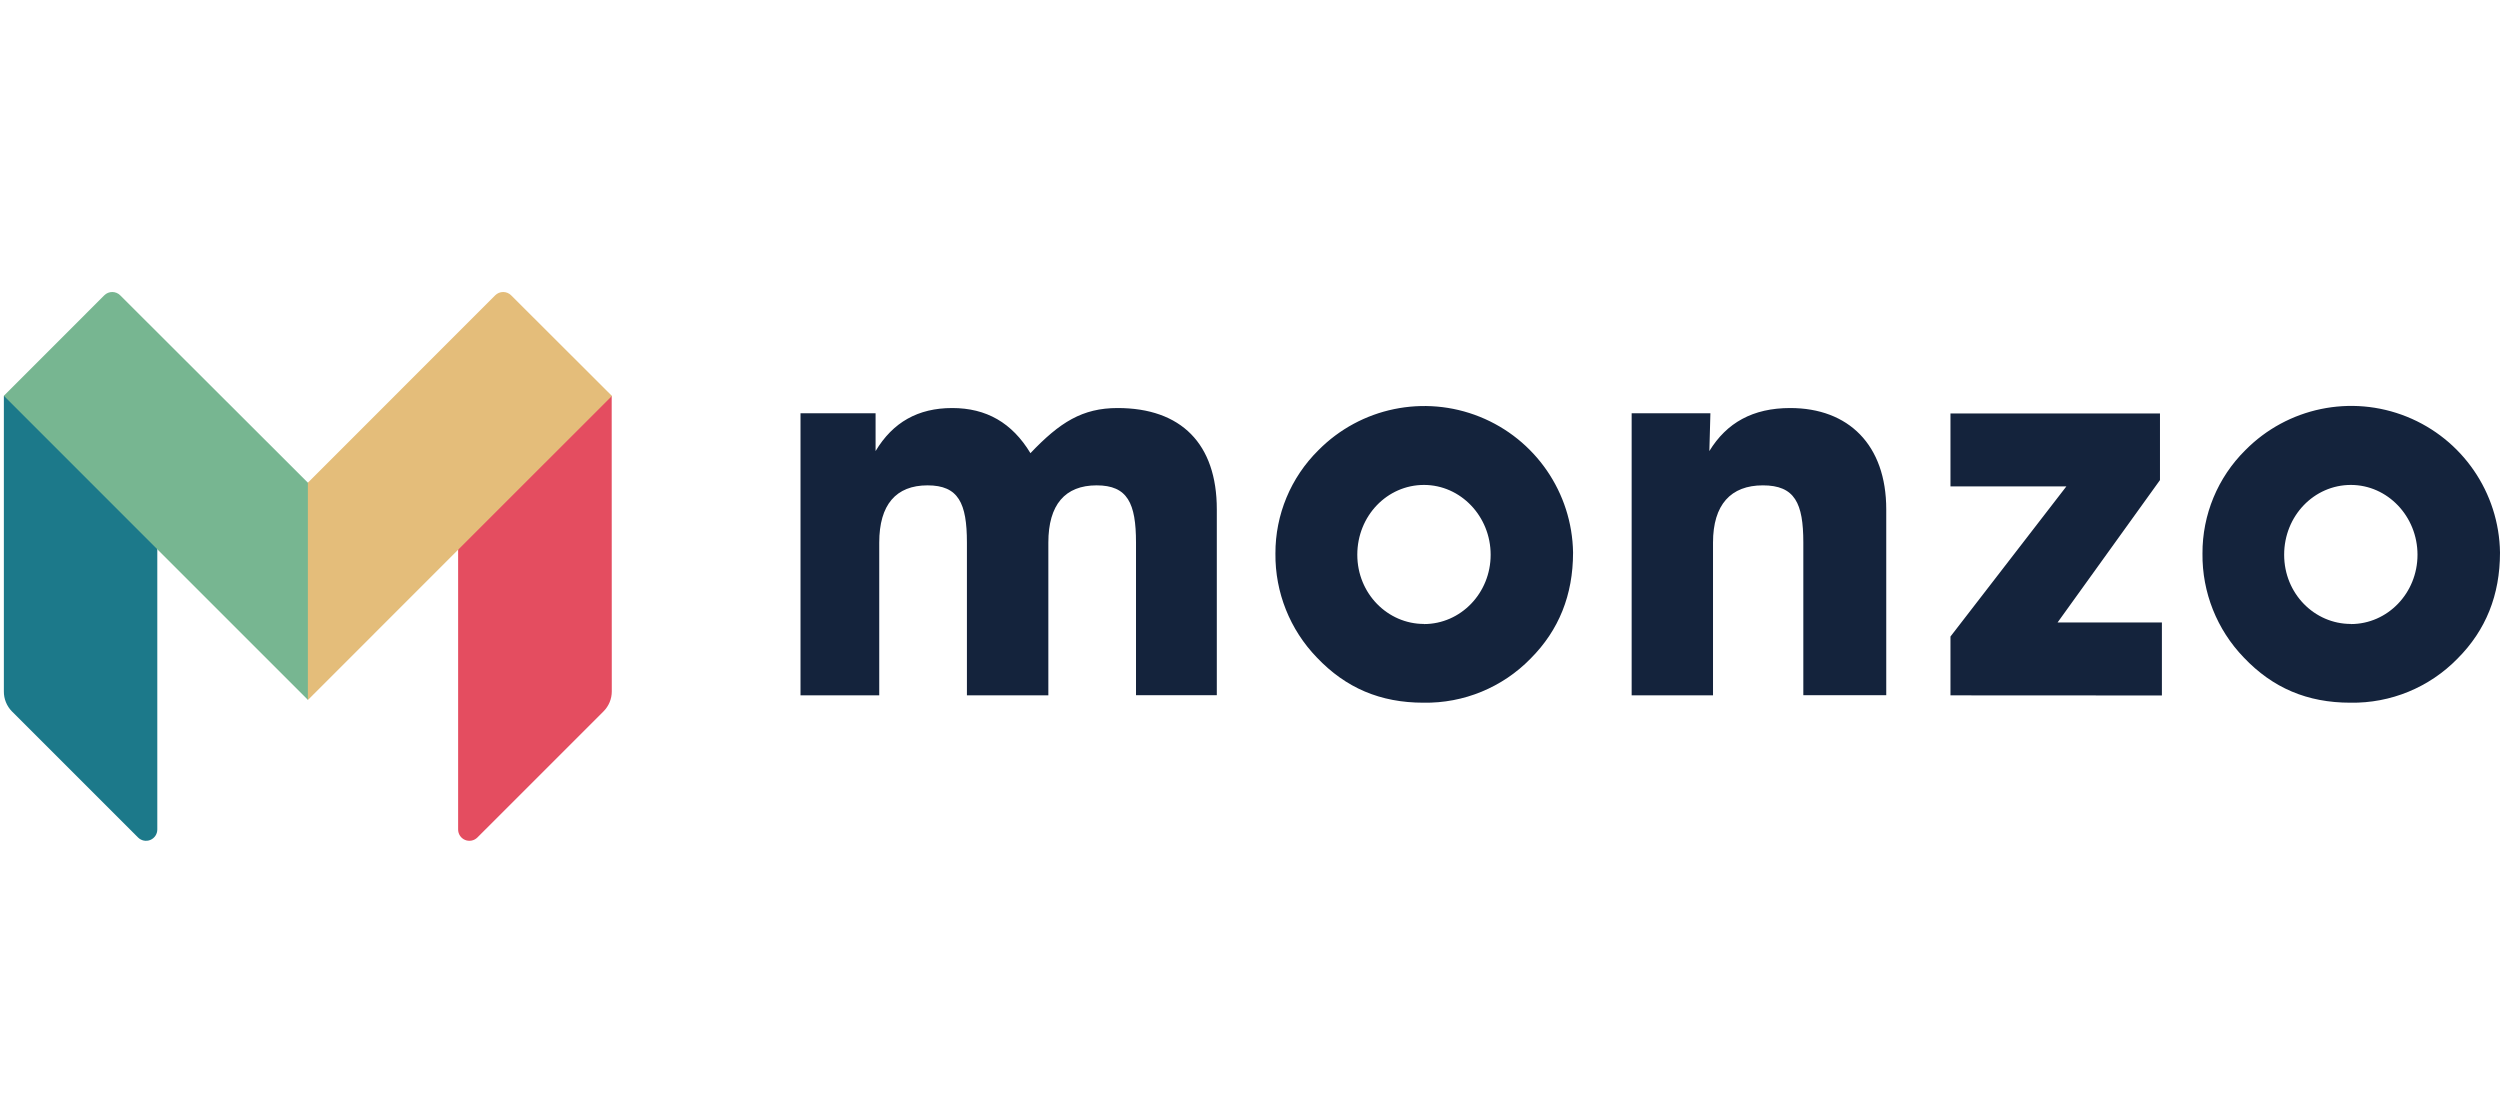
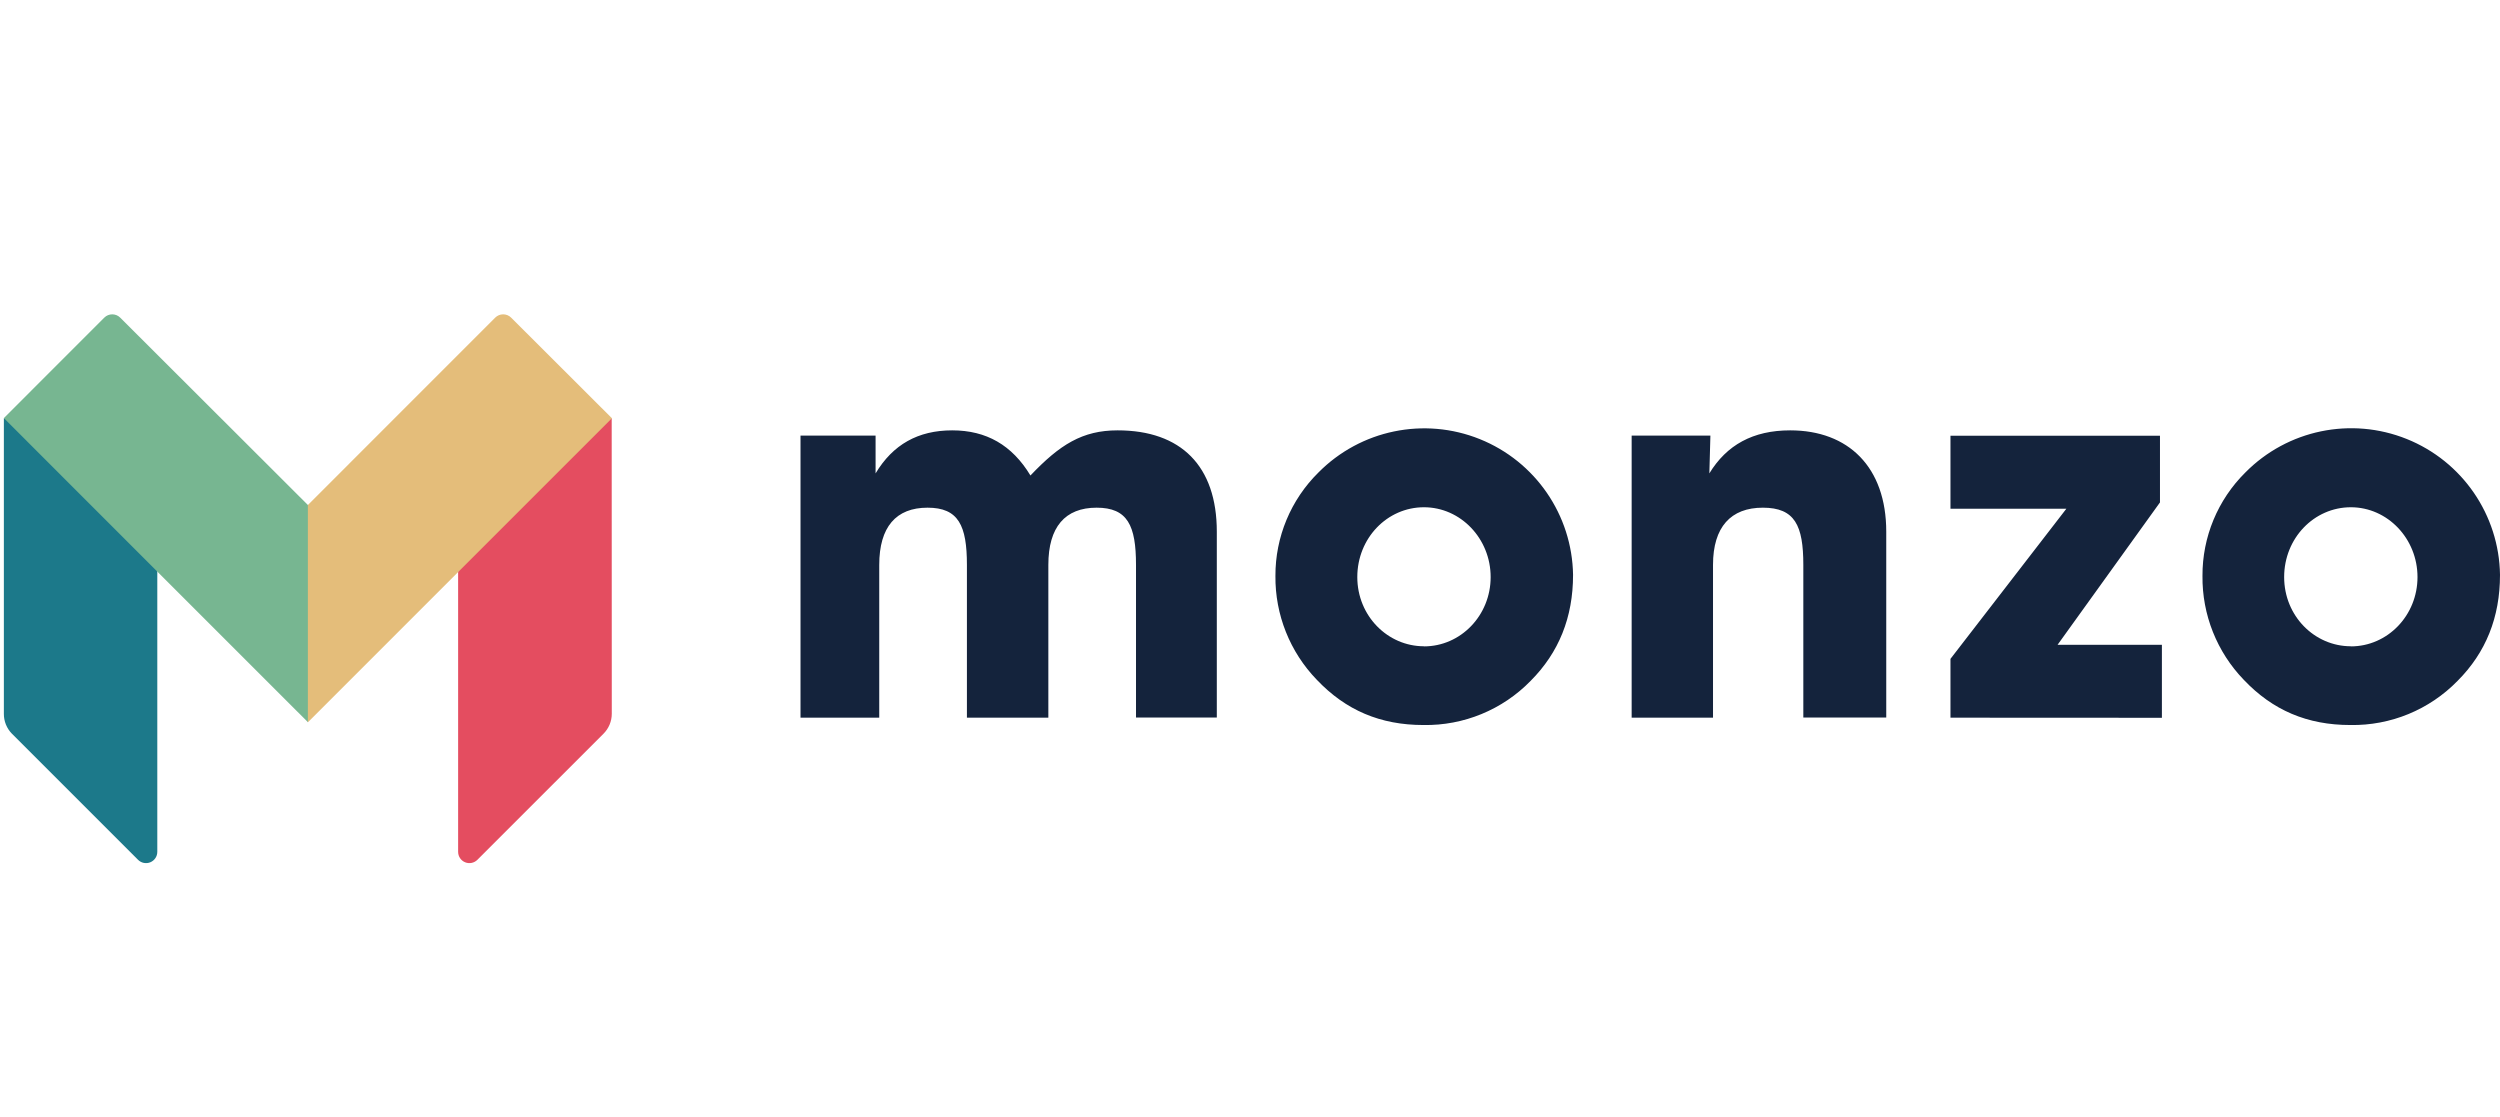
<svg xmlns="http://www.w3.org/2000/svg" width="112" height="50" viewBox="0 0 112 50">
  <g fill="none">
-     <path fill="#E44D60" d="M27.408 30.975c0 .336-.133.657-.37.894l-5.649 5.648a.505.505 0 0 1-.865-.357V24.503l6.8-6.765h.08l.004 13.237z" />
-     <path fill="#E4BD7A" d="M22.899 13.23a.504.504 0 0 0-.714 0l-8.399 8.401h-.11v9.481l.117.248 6.74-6.741 6.882-6.881-4.516-4.508z" />
-     <path fill="#1C798A" d="M.173 30.975a1.26 1.26 0 0 0 .36.894l5.649 5.648a.505.505 0 0 0 .865-.357V24.503L.242 17.738H.173v13.237z" />
-     <path fill="#77B691" d="M5.385 13.23a.504.504 0 0 0-.713 0l-4.5 4.501 6.879 6.881 6.742 6.74v-9.728L5.385 13.23z" />
-     <path fill="#14233C" d="M35.863 31.152V18.515h3.363v1.693c.775-1.293 1.904-1.928 3.433-1.928 1.528 0 2.681.658 3.505 2.022 1.317-1.385 2.328-2.022 3.904-2.022 2.846 0 4.445 1.6 4.445 4.539v8.326h-3.62v-6.838c0-1.764-.377-2.563-1.764-2.563-1.412 0-2.163.865-2.163 2.563v6.845h-3.648v-6.845c0-1.764-.377-2.563-1.764-2.563-1.412 0-2.164.865-2.164 2.563v6.845h-3.527zm23.203-10.984a6.668 6.668 0 0 1 11.407 4.586c0 1.904-.635 3.481-1.904 4.752a6.549 6.549 0 0 1-4.798 1.975c-1.929 0-3.48-.66-4.775-2.024a6.6 6.6 0 0 1-1.857-4.656 6.472 6.472 0 0 1 1.927-4.633zm4.727 7.79c1.647 0 2.988-1.385 2.988-3.105 0-1.721-1.341-3.128-2.988-3.128-1.646 0-2.986 1.384-2.986 3.128 0 1.743 1.364 3.1 2.986 3.1v.005zm9.305 3.194V18.515h3.528l-.047 1.693c.775-1.27 1.95-1.928 3.621-1.928 2.61 0 4.304 1.646 4.304 4.539v8.326h-3.715v-6.838c0-1.764-.378-2.563-1.813-2.563s-2.233.865-2.233 2.563v6.845h-3.645zm27.493-10.984A6.666 6.666 0 0 1 112 24.754c0 1.904-.634 3.481-1.904 4.752a6.549 6.549 0 0 1-4.799 1.975c-1.928 0-3.48-.66-4.774-2.024a6.6 6.6 0 0 1-1.852-4.656 6.472 6.472 0 0 1 1.92-4.633zm4.727 7.79c1.646 0 2.986-1.385 2.986-3.105 0-1.721-1.34-3.128-2.986-3.128-1.646 0-2.988 1.384-2.988 3.128 0 1.743 1.36 3.1 2.988 3.1v.005zm-17.937 3.194v-2.635l5.193-6.727h-5.193v-3.268h9.386v2.986l-4.588 6.379h4.674v3.27z" />
+     <path fill="#E44D60" d="M27.408 31.975c0 .336-.133.657-.37.894l-5.649 5.648a.505.505 0 0 1-.865-.357V25.503l6.8-6.765h.08l.004 13.237z" />
+     <path fill="#E4BD7A" d="M22.899 14.23a.504.504 0 0 0-.714 0l-8.399 8.401h-.11v9.481l.117.248 6.74-6.741 6.882-6.881-4.516-4.508z" />
+     <path fill="#1C798A" d="M.173 31.975a1.26 1.26 0 0 0 .36.894l5.649 5.648a.505.505 0 0 0 .865-.357V25.503L.242 18.738H.173v13.237z" />
+     <path fill="#77B691" d="M5.385 14.23a.504.504 0 0 0-.713 0l-4.5 4.501 6.879 6.881 6.742 6.74v-9.728L5.385 14.23z" />
+     <path fill="#14233C" d="M35.863 32.152V19.515h3.363v1.693c.775-1.293 1.904-1.928 3.433-1.928 1.528 0 2.681.658 3.505 2.022 1.317-1.385 2.328-2.022 3.904-2.022 2.846 0 4.445 1.6 4.445 4.539v8.326h-3.62v-6.838c0-1.764-.377-2.563-1.764-2.563-1.412 0-2.163.865-2.163 2.563v6.845h-3.648v-6.845c0-1.764-.377-2.563-1.764-2.563-1.412 0-2.164.865-2.164 2.563v6.845h-3.527zm23.203-10.984a6.668 6.668 0 0 1 11.407 4.586c0 1.904-.635 3.481-1.904 4.752a6.549 6.549 0 0 1-4.798 1.975c-1.929 0-3.48-.66-4.775-2.024a6.6 6.6 0 0 1-1.857-4.656 6.472 6.472 0 0 1 1.927-4.633zm4.727 7.79c1.647 0 2.988-1.385 2.988-3.105 0-1.721-1.341-3.128-2.988-3.128-1.646 0-2.986 1.384-2.986 3.128 0 1.743 1.364 3.1 2.986 3.1v.005zm9.305 3.194V19.515h3.528l-.047 1.693c.775-1.27 1.95-1.928 3.621-1.928 2.61 0 4.304 1.646 4.304 4.539v8.326h-3.715v-6.838c0-1.764-.378-2.563-1.813-2.563s-2.233.865-2.233 2.563v6.845h-3.645zm27.493-10.984A6.666 6.666 0 0 1 112 25.754c0 1.904-.634 3.481-1.904 4.752a6.549 6.549 0 0 1-4.799 1.975c-1.928 0-3.48-.66-4.774-2.024a6.6 6.6 0 0 1-1.852-4.656 6.472 6.472 0 0 1 1.92-4.633zm4.727 7.79c1.646 0 2.986-1.385 2.986-3.105 0-1.721-1.34-3.128-2.986-3.128-1.646 0-2.988 1.384-2.988 3.128 0 1.743 1.36 3.1 2.988 3.1v.005zm-17.937 3.194v-2.635l5.193-6.727h-5.193v-3.268h9.386v2.986l-4.588 6.379h4.674v3.27z" />
  </g>
</svg>
